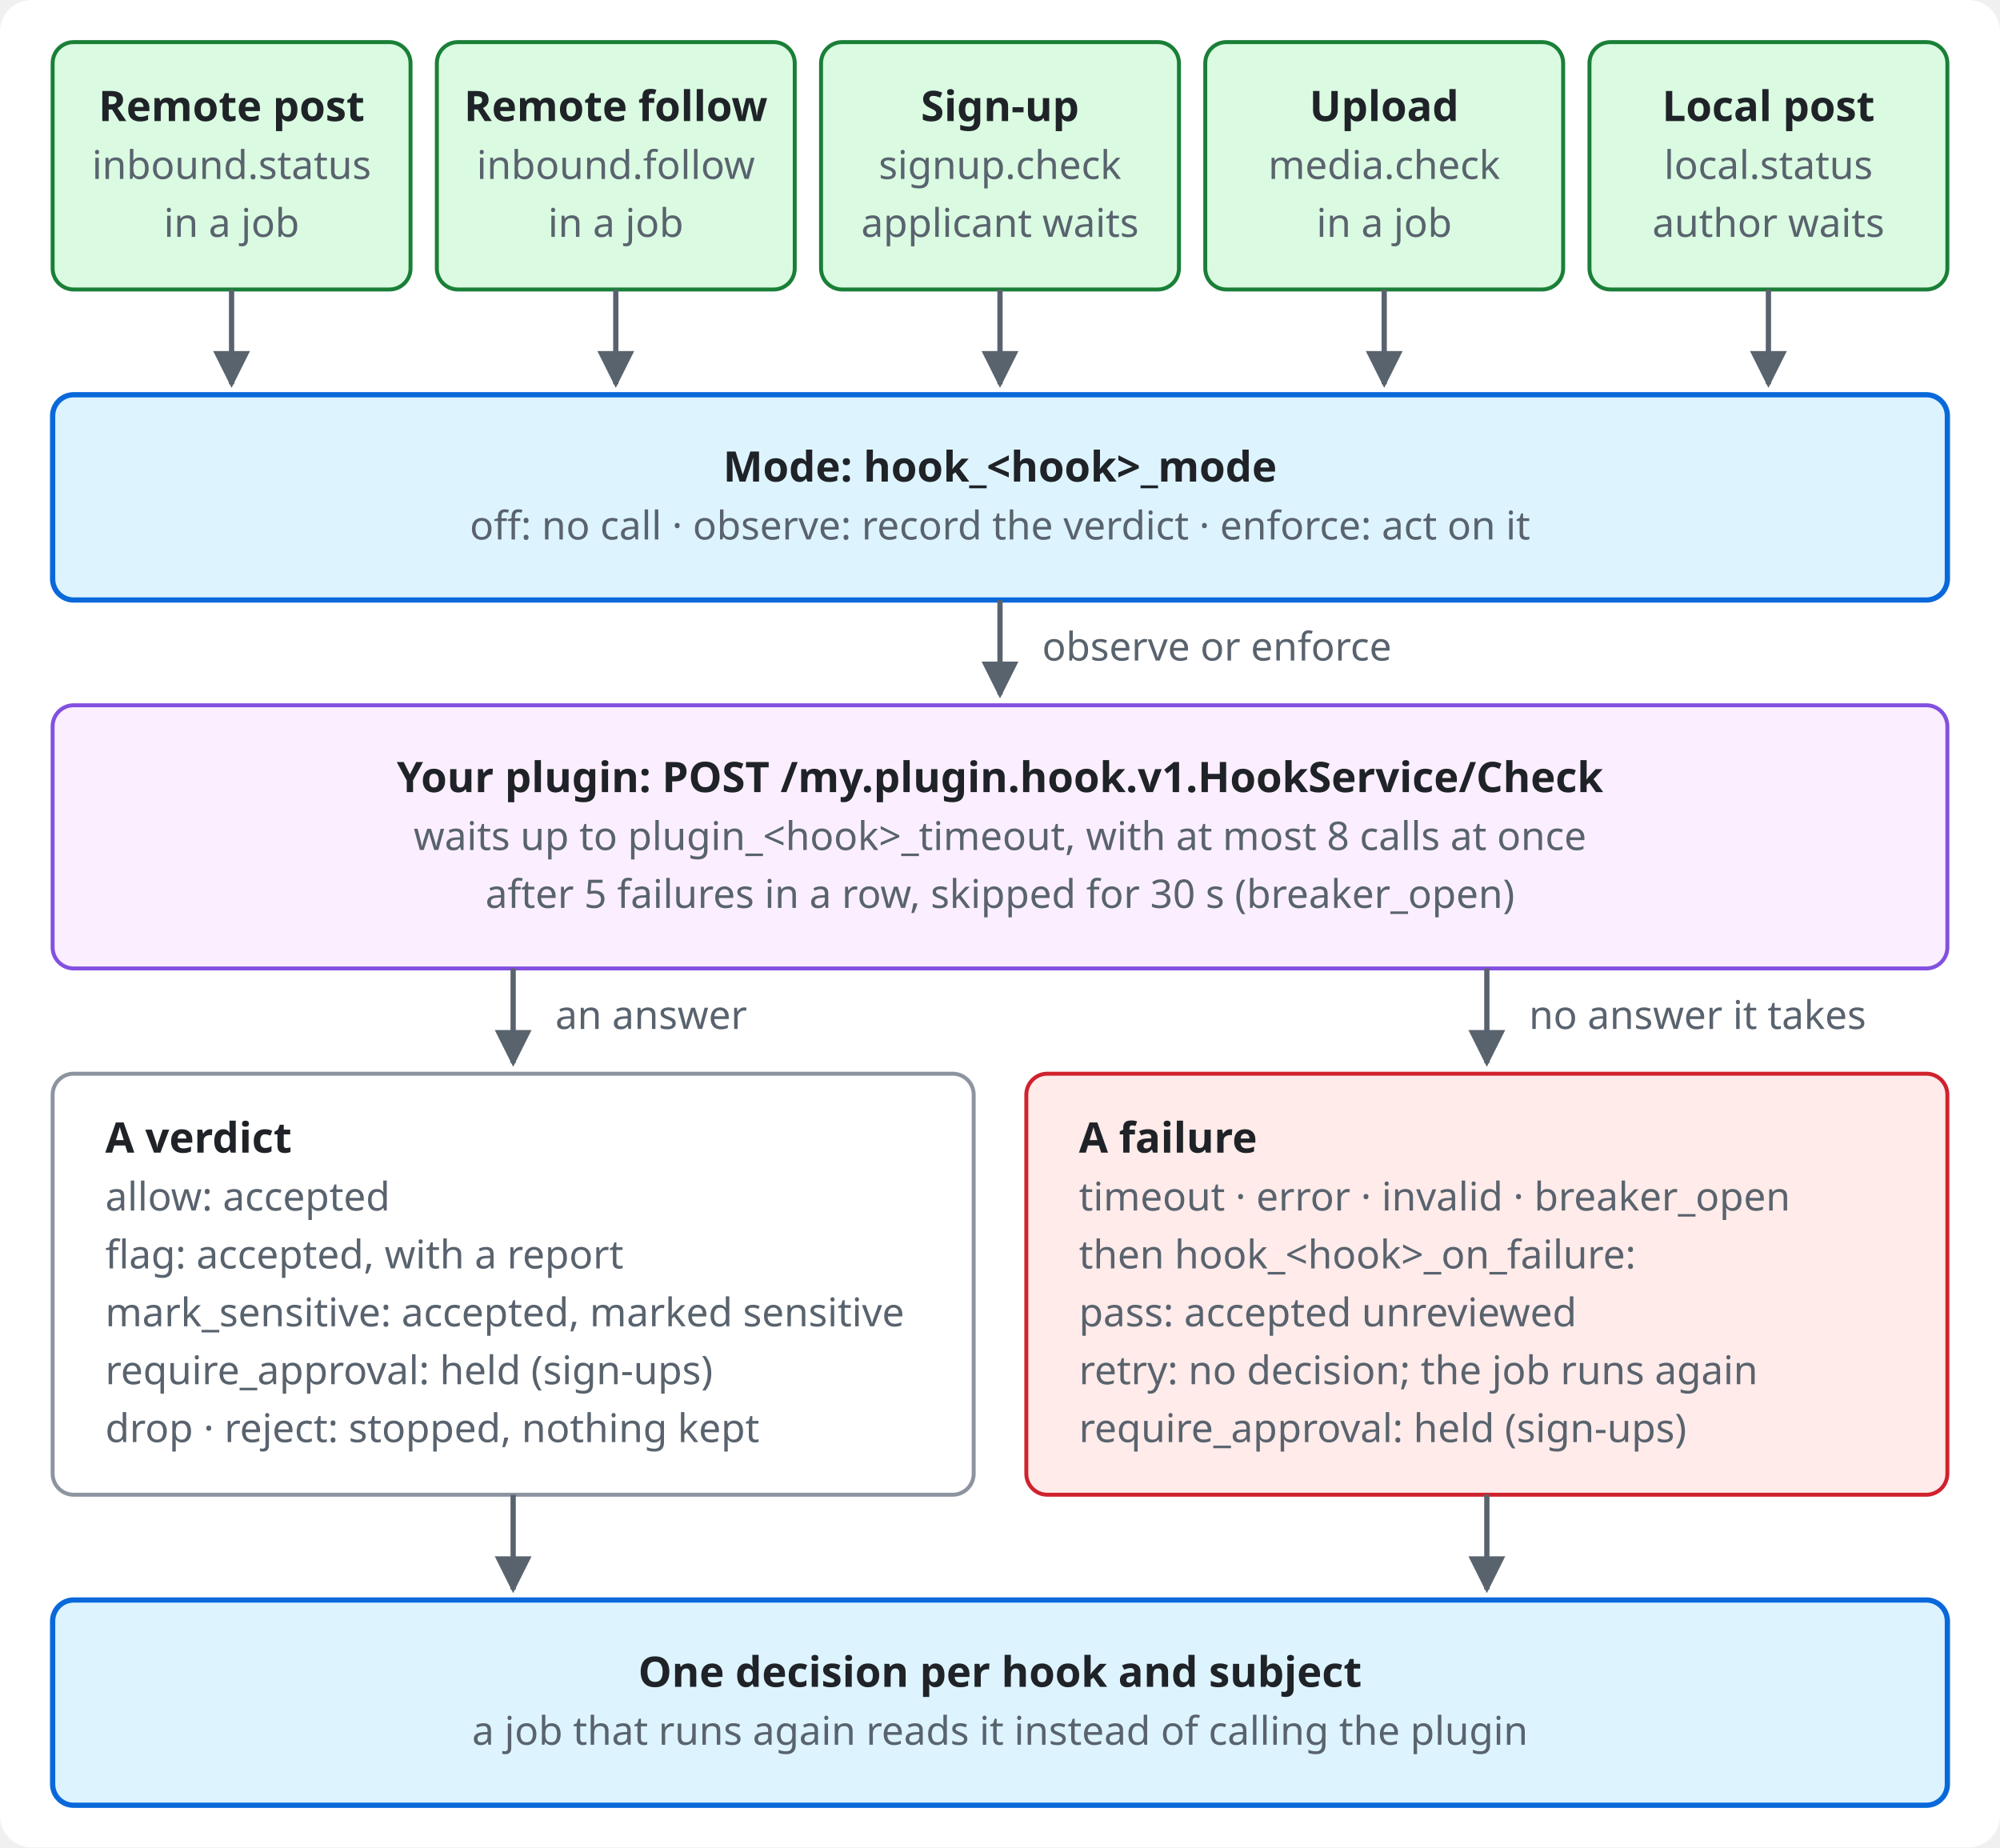
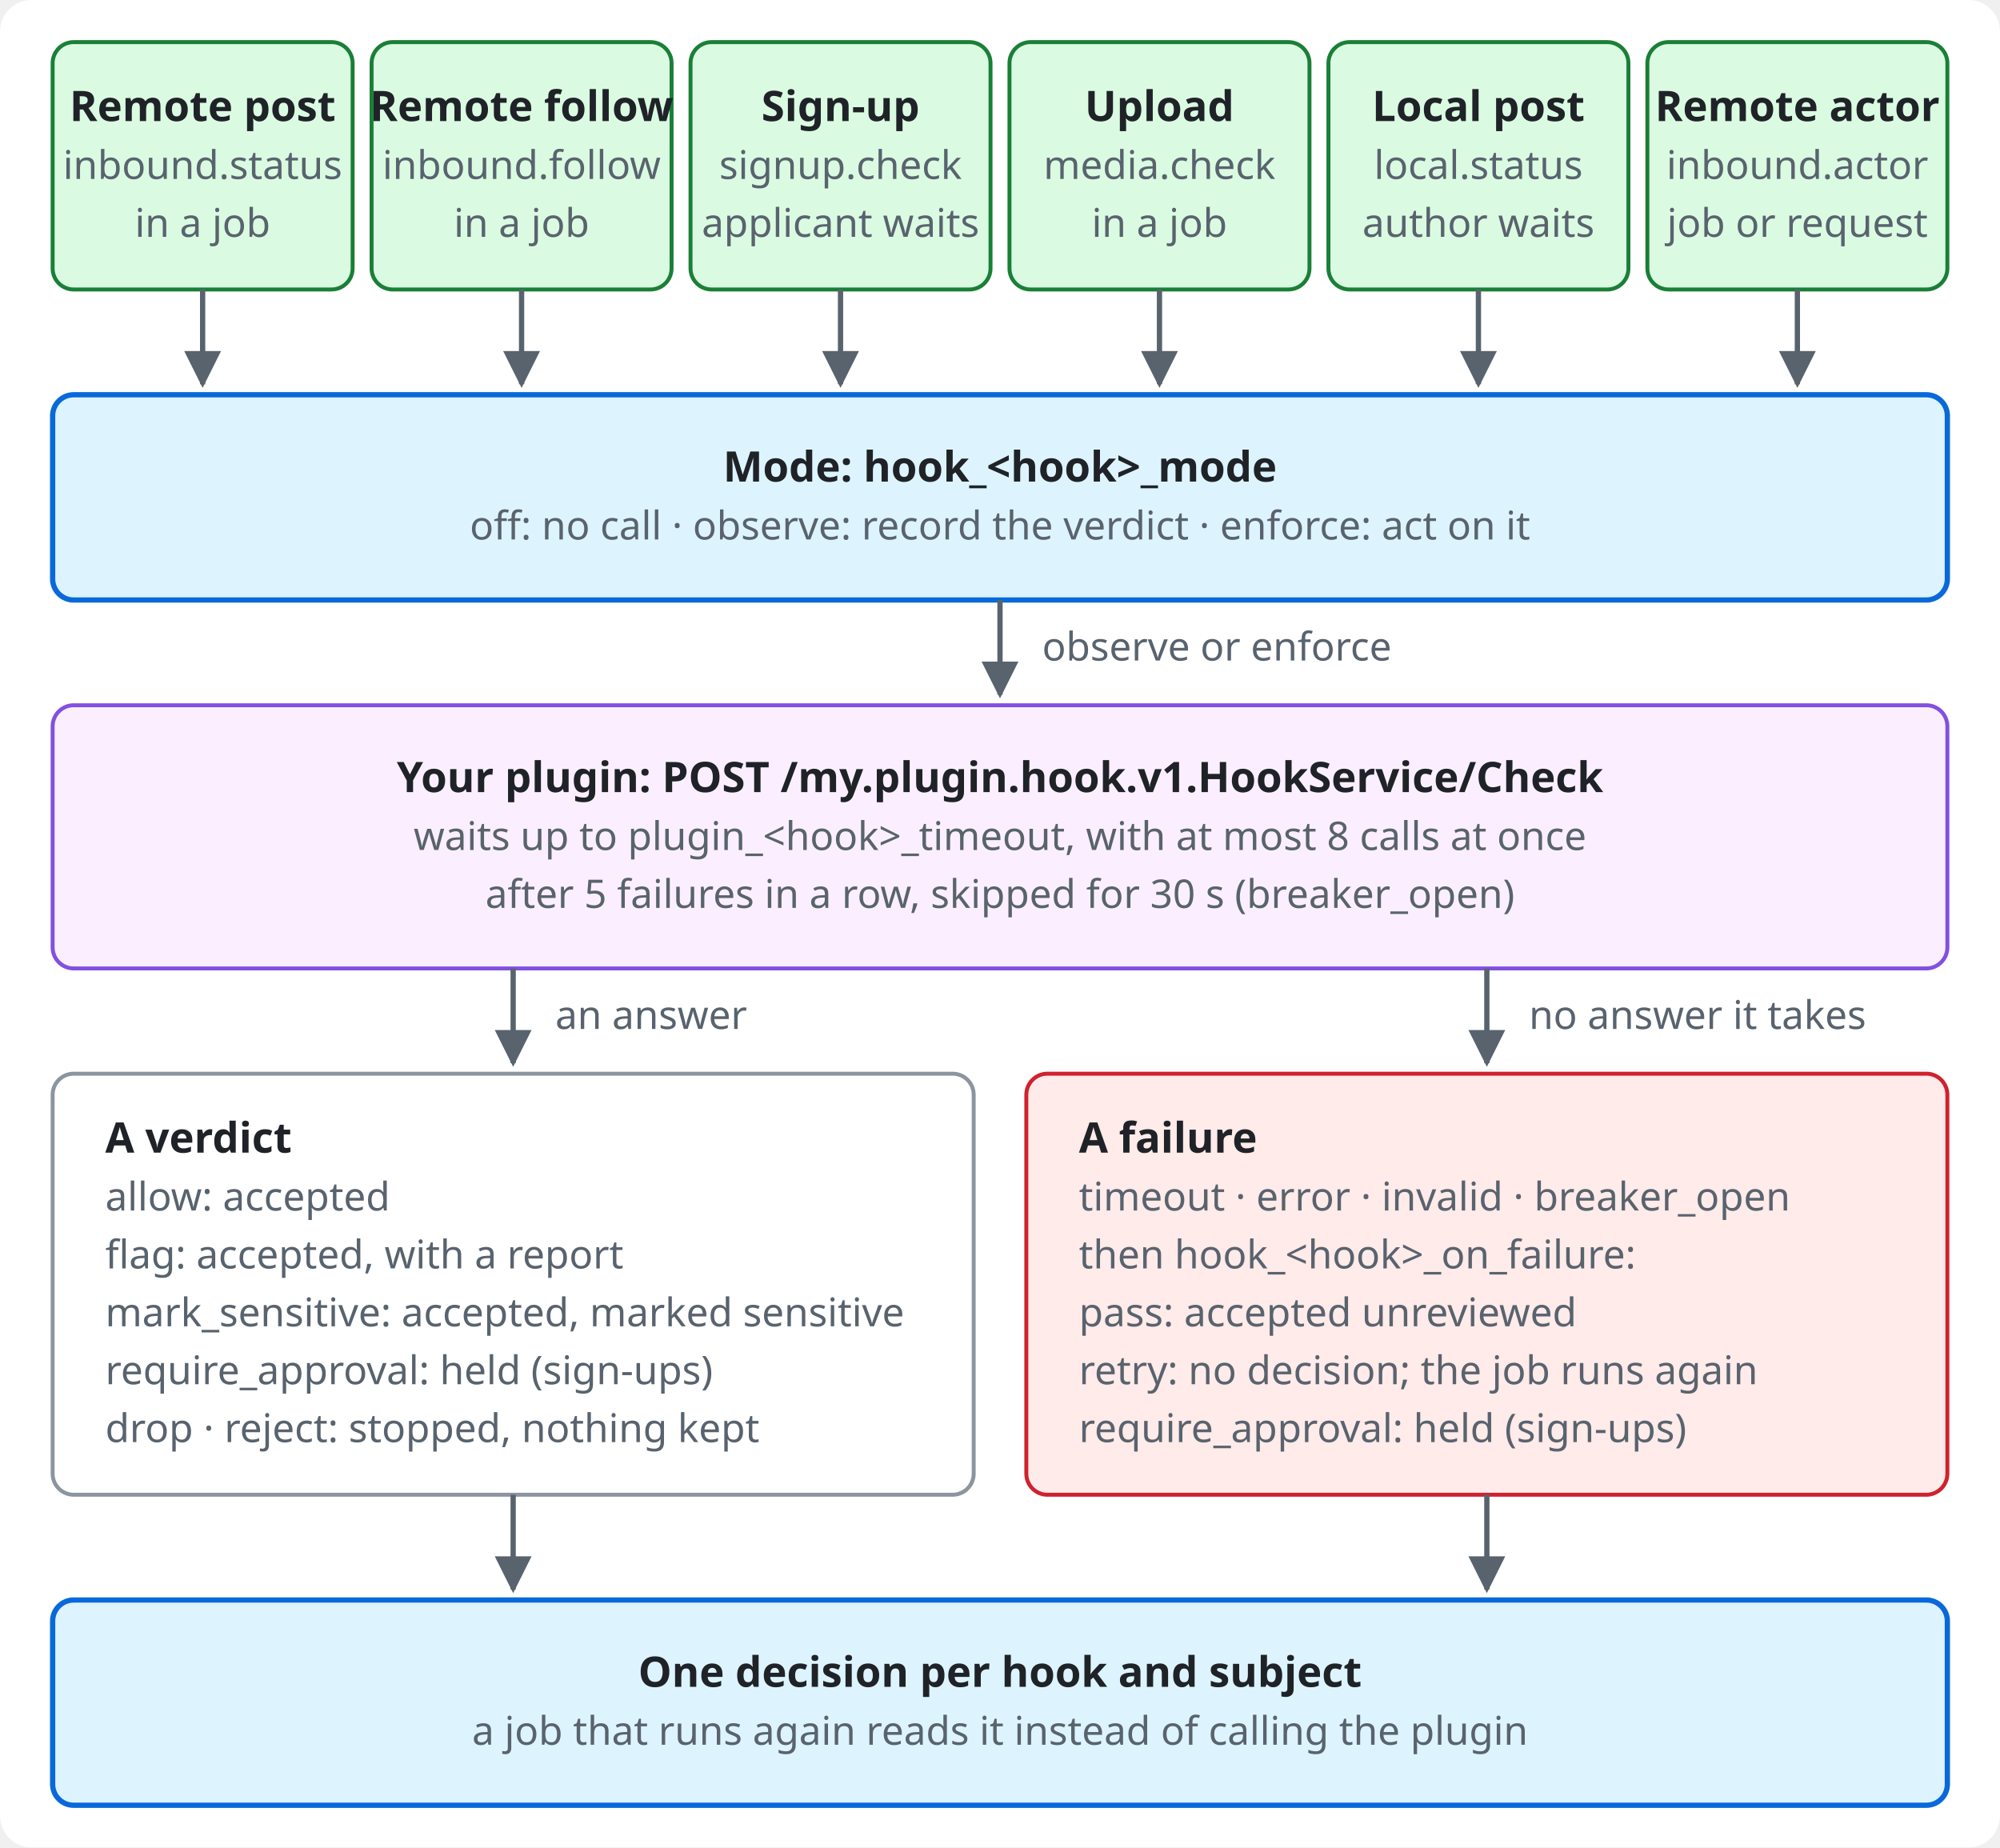
<svg xmlns="http://www.w3.org/2000/svg" viewBox="0 0 760 702" width="760" height="702" role="img" aria-labelledby="title desc">
  <style>
    svg { font-family: -apple-system, BlinkMacSystemFont, "Segoe UI", "Noto Sans", Helvetica, Arial, sans-serif; }
    .bg { fill: #ffffff; }
    .t { fill: #1f2328; font-size: 16px; }
    .b { font-weight: 600; }
    .m { fill: #59636e; font-size: 15px; }
    .client { fill: #dafbe1; stroke: #1a7f37; stroke-width: 1.5; }
    .proc { fill: #ddf4ff; stroke: #0969da; stroke-width: 2; }
    .port { fill: #ffffff; stroke: #8c959f; stroke-width: 1.5; }
    .svc { fill: #fbefff; stroke: #8250df; stroke-width: 1.5; }
    .danger { fill: #ffebe9; stroke: #cf222e; stroke-width: 1.5; }
    .arrow { stroke: #59636e; stroke-width: 2; fill: none; }
    .head { fill: #59636e; }
    @media (prefers-color-scheme: dark) {
      .bg { fill: #0d1117; }
      .t { fill: #e6edf3; }
      .m { fill: #9198a1; }
      .client { fill: #0f2d1b; stroke: #3fb950; }
      .proc { fill: #0c2d6b; stroke: #4493f8; }
      .port { fill: #0d1117; stroke: #656c76; }
      .svc { fill: #2a1650; stroke: #ab7df8; }
      .danger { fill: #3c0d12; stroke: #f85149; }
      .arrow { stroke: #9198a1; }
      .head { fill: #9198a1; }
    }
  </style>
  <defs>
    <marker id="arrowhead" viewBox="0 0 10 10" refX="9" refY="5" markerWidth="7" markerHeight="7" orient="auto-start-reverse">
      <path class="head" d="M 0 0 L 10 5 L 0 10 z" />
    </marker>
  </defs>
  <rect class="bg" x="0" y="0" width="760" height="702" rx="12" />
-   <rect class="client" x="20" y="16" width="136" height="94" rx="8" />
-   <text class="t b" x="88" y="46" text-anchor="middle">Remote post</text>
-   <text class="m" x="88" y="68" text-anchor="middle">inbound.status</text>
-   <text class="m" x="88" y="90" text-anchor="middle">in a job</text>
-   <rect class="client" x="166" y="16" width="136" height="94" rx="8" />
-   <text class="t b" x="234" y="46" text-anchor="middle">Remote follow</text>
-   <text class="m" x="234" y="68" text-anchor="middle">inbound.follow</text>
-   <text class="m" x="234" y="90" text-anchor="middle">in a job</text>
-   <rect class="client" x="312" y="16" width="136" height="94" rx="8" />
-   <text class="t b" x="380" y="46" text-anchor="middle">Sign-up</text>
-   <text class="m" x="380" y="68" text-anchor="middle">signup.check</text>
-   <text class="m" x="380" y="90" text-anchor="middle">applicant waits</text>
-   <rect class="client" x="458" y="16" width="136" height="94" rx="8" />
-   <text class="t b" x="526" y="46" text-anchor="middle">Upload</text>
-   <text class="m" x="526" y="68" text-anchor="middle">media.check</text>
-   <text class="m" x="526" y="90" text-anchor="middle">in a job</text>
-   <rect class="client" x="604" y="16" width="136" height="94" rx="8" />
-   <text class="t b" x="672" y="46" text-anchor="middle">Local post</text>
-   <text class="m" x="672" y="68" text-anchor="middle">local.status</text>
-   <text class="m" x="672" y="90" text-anchor="middle">author waits</text>
-   <path class="arrow" d="M 88 110 L 88 146" marker-end="url(#arrowhead)" />
-   <path class="arrow" d="M 234 110 L 234 146" marker-end="url(#arrowhead)" />
-   <path class="arrow" d="M 380 110 L 380 146" marker-end="url(#arrowhead)" />
-   <path class="arrow" d="M 526 110 L 526 146" marker-end="url(#arrowhead)" />
-   <path class="arrow" d="M 672 110 L 672 146" marker-end="url(#arrowhead)" />
+   <rect class="client" x="20" y="16" width="114" height="94" rx="8" />
+   <text class="t b" x="77" y="46" text-anchor="middle">Remote post</text>
+   <text class="m" x="77" y="68" text-anchor="middle">inbound.status</text>
+   <text class="m" x="77" y="90" text-anchor="middle">in a job</text>
+   <rect class="client" x="141.2" y="16" width="114" height="94" rx="8" />
+   <text class="t b" x="198.2" y="46" text-anchor="middle">Remote follow</text>
+   <text class="m" x="198.2" y="68" text-anchor="middle">inbound.follow</text>
+   <text class="m" x="198.2" y="90" text-anchor="middle">in a job</text>
+   <rect class="client" x="262.4" y="16" width="114" height="94" rx="8" />
+   <text class="t b" x="319.4" y="46" text-anchor="middle">Sign-up</text>
+   <text class="m" x="319.4" y="68" text-anchor="middle">signup.check</text>
+   <text class="m" x="319.4" y="90" text-anchor="middle">applicant waits</text>
+   <rect class="client" x="383.6" y="16" width="114" height="94" rx="8" />
+   <text class="t b" x="440.6" y="46" text-anchor="middle">Upload</text>
+   <text class="m" x="440.6" y="68" text-anchor="middle">media.check</text>
+   <text class="m" x="440.6" y="90" text-anchor="middle">in a job</text>
+   <rect class="client" x="504.8" y="16" width="114" height="94" rx="8" />
+   <text class="t b" x="561.8" y="46" text-anchor="middle">Local post</text>
+   <text class="m" x="561.8" y="68" text-anchor="middle">local.status</text>
+   <text class="m" x="561.8" y="90" text-anchor="middle">author waits</text>
+   <rect class="client" x="626" y="16" width="114" height="94" rx="8" />
+   <text class="t b" x="683" y="46" text-anchor="middle">Remote actor</text>
+   <text class="m" x="683" y="68" text-anchor="middle">inbound.actor</text>
+   <text class="m" x="683" y="90" text-anchor="middle">job or request</text>
+   <path class="arrow" d="M 77 110 L 77 146" marker-end="url(#arrowhead)" />
+   <path class="arrow" d="M 198.2 110 L 198.2 146" marker-end="url(#arrowhead)" />
+   <path class="arrow" d="M 319.4 110 L 319.4 146" marker-end="url(#arrowhead)" />
+   <path class="arrow" d="M 440.6 110 L 440.6 146" marker-end="url(#arrowhead)" />
+   <path class="arrow" d="M 561.8 110 L 561.8 146" marker-end="url(#arrowhead)" />
+   <path class="arrow" d="M 683 110 L 683 146" marker-end="url(#arrowhead)" />
  <rect class="proc" x="20" y="150" width="720" height="78" rx="8" />
  <text class="t b" x="380" y="183" text-anchor="middle">Mode: hook_&lt;hook&gt;_mode</text>
  <text class="m" x="380" y="205" text-anchor="middle">off: no call · observe: record the verdict · enforce: act on it</text>
  <path class="arrow" d="M 380 228 L 380 264" marker-end="url(#arrowhead)" />
  <text class="m" x="396" y="251" text-anchor="start">observe or enforce</text>
  <rect class="svc" x="20" y="268" width="720" height="100" rx="8" />
  <text class="t b" x="380" y="301" text-anchor="middle">Your plugin: POST /my.plugin.hook.v1.HookService/Check</text>
  <text class="m" x="380" y="323" text-anchor="middle">waits up to plugin_&lt;hook&gt;_timeout, with at most 8 calls at once</text>
  <text class="m" x="380" y="345" text-anchor="middle">after 5 failures in a row, skipped for 30 s (breaker_open)</text>
  <path class="arrow" d="M 195 368 L 195 404" marker-end="url(#arrowhead)" />
  <text class="m" x="211" y="391" text-anchor="start">an answer</text>
  <path class="arrow" d="M 565 368 L 565 404" marker-end="url(#arrowhead)" />
  <text class="m" x="581" y="391" text-anchor="start">no answer it takes</text>
  <rect class="port" x="20" y="408" width="350" height="160" rx="8" />
  <text class="t b" x="40" y="438" text-anchor="start">A verdict</text>
  <text class="m" x="40" y="460" text-anchor="start">allow: accepted</text>
  <text class="m" x="40" y="482" text-anchor="start">flag: accepted, with a report</text>
  <text class="m" x="40" y="504" text-anchor="start">mark_sensitive: accepted, marked sensitive</text>
  <text class="m" x="40" y="526" text-anchor="start">require_approval: held (sign-ups)</text>
  <text class="m" x="40" y="548" text-anchor="start">drop · reject: stopped, nothing kept</text>
  <rect class="danger" x="390" y="408" width="350" height="160" rx="8" />
  <text class="t b" x="410" y="438" text-anchor="start">A failure</text>
  <text class="m" x="410" y="460" text-anchor="start">timeout · error · invalid · breaker_open</text>
  <text class="m" x="410" y="482" text-anchor="start">then hook_&lt;hook&gt;_on_failure:</text>
  <text class="m" x="410" y="504" text-anchor="start">pass: accepted unreviewed</text>
  <text class="m" x="410" y="526" text-anchor="start">retry: no decision; the job runs again</text>
  <text class="m" x="410" y="548" text-anchor="start">require_approval: held (sign-ups)</text>
  <path class="arrow" d="M 195 568 L 195 604" marker-end="url(#arrowhead)" />
  <path class="arrow" d="M 565 568 L 565 604" marker-end="url(#arrowhead)" />
  <rect class="proc" x="20" y="608" width="720" height="78" rx="8" />
  <text class="t b" x="380" y="641" text-anchor="middle">One decision per hook and subject</text>
  <text class="m" x="380" y="663" text-anchor="middle">a job that runs again reads it instead of calling the plugin</text>
</svg>
